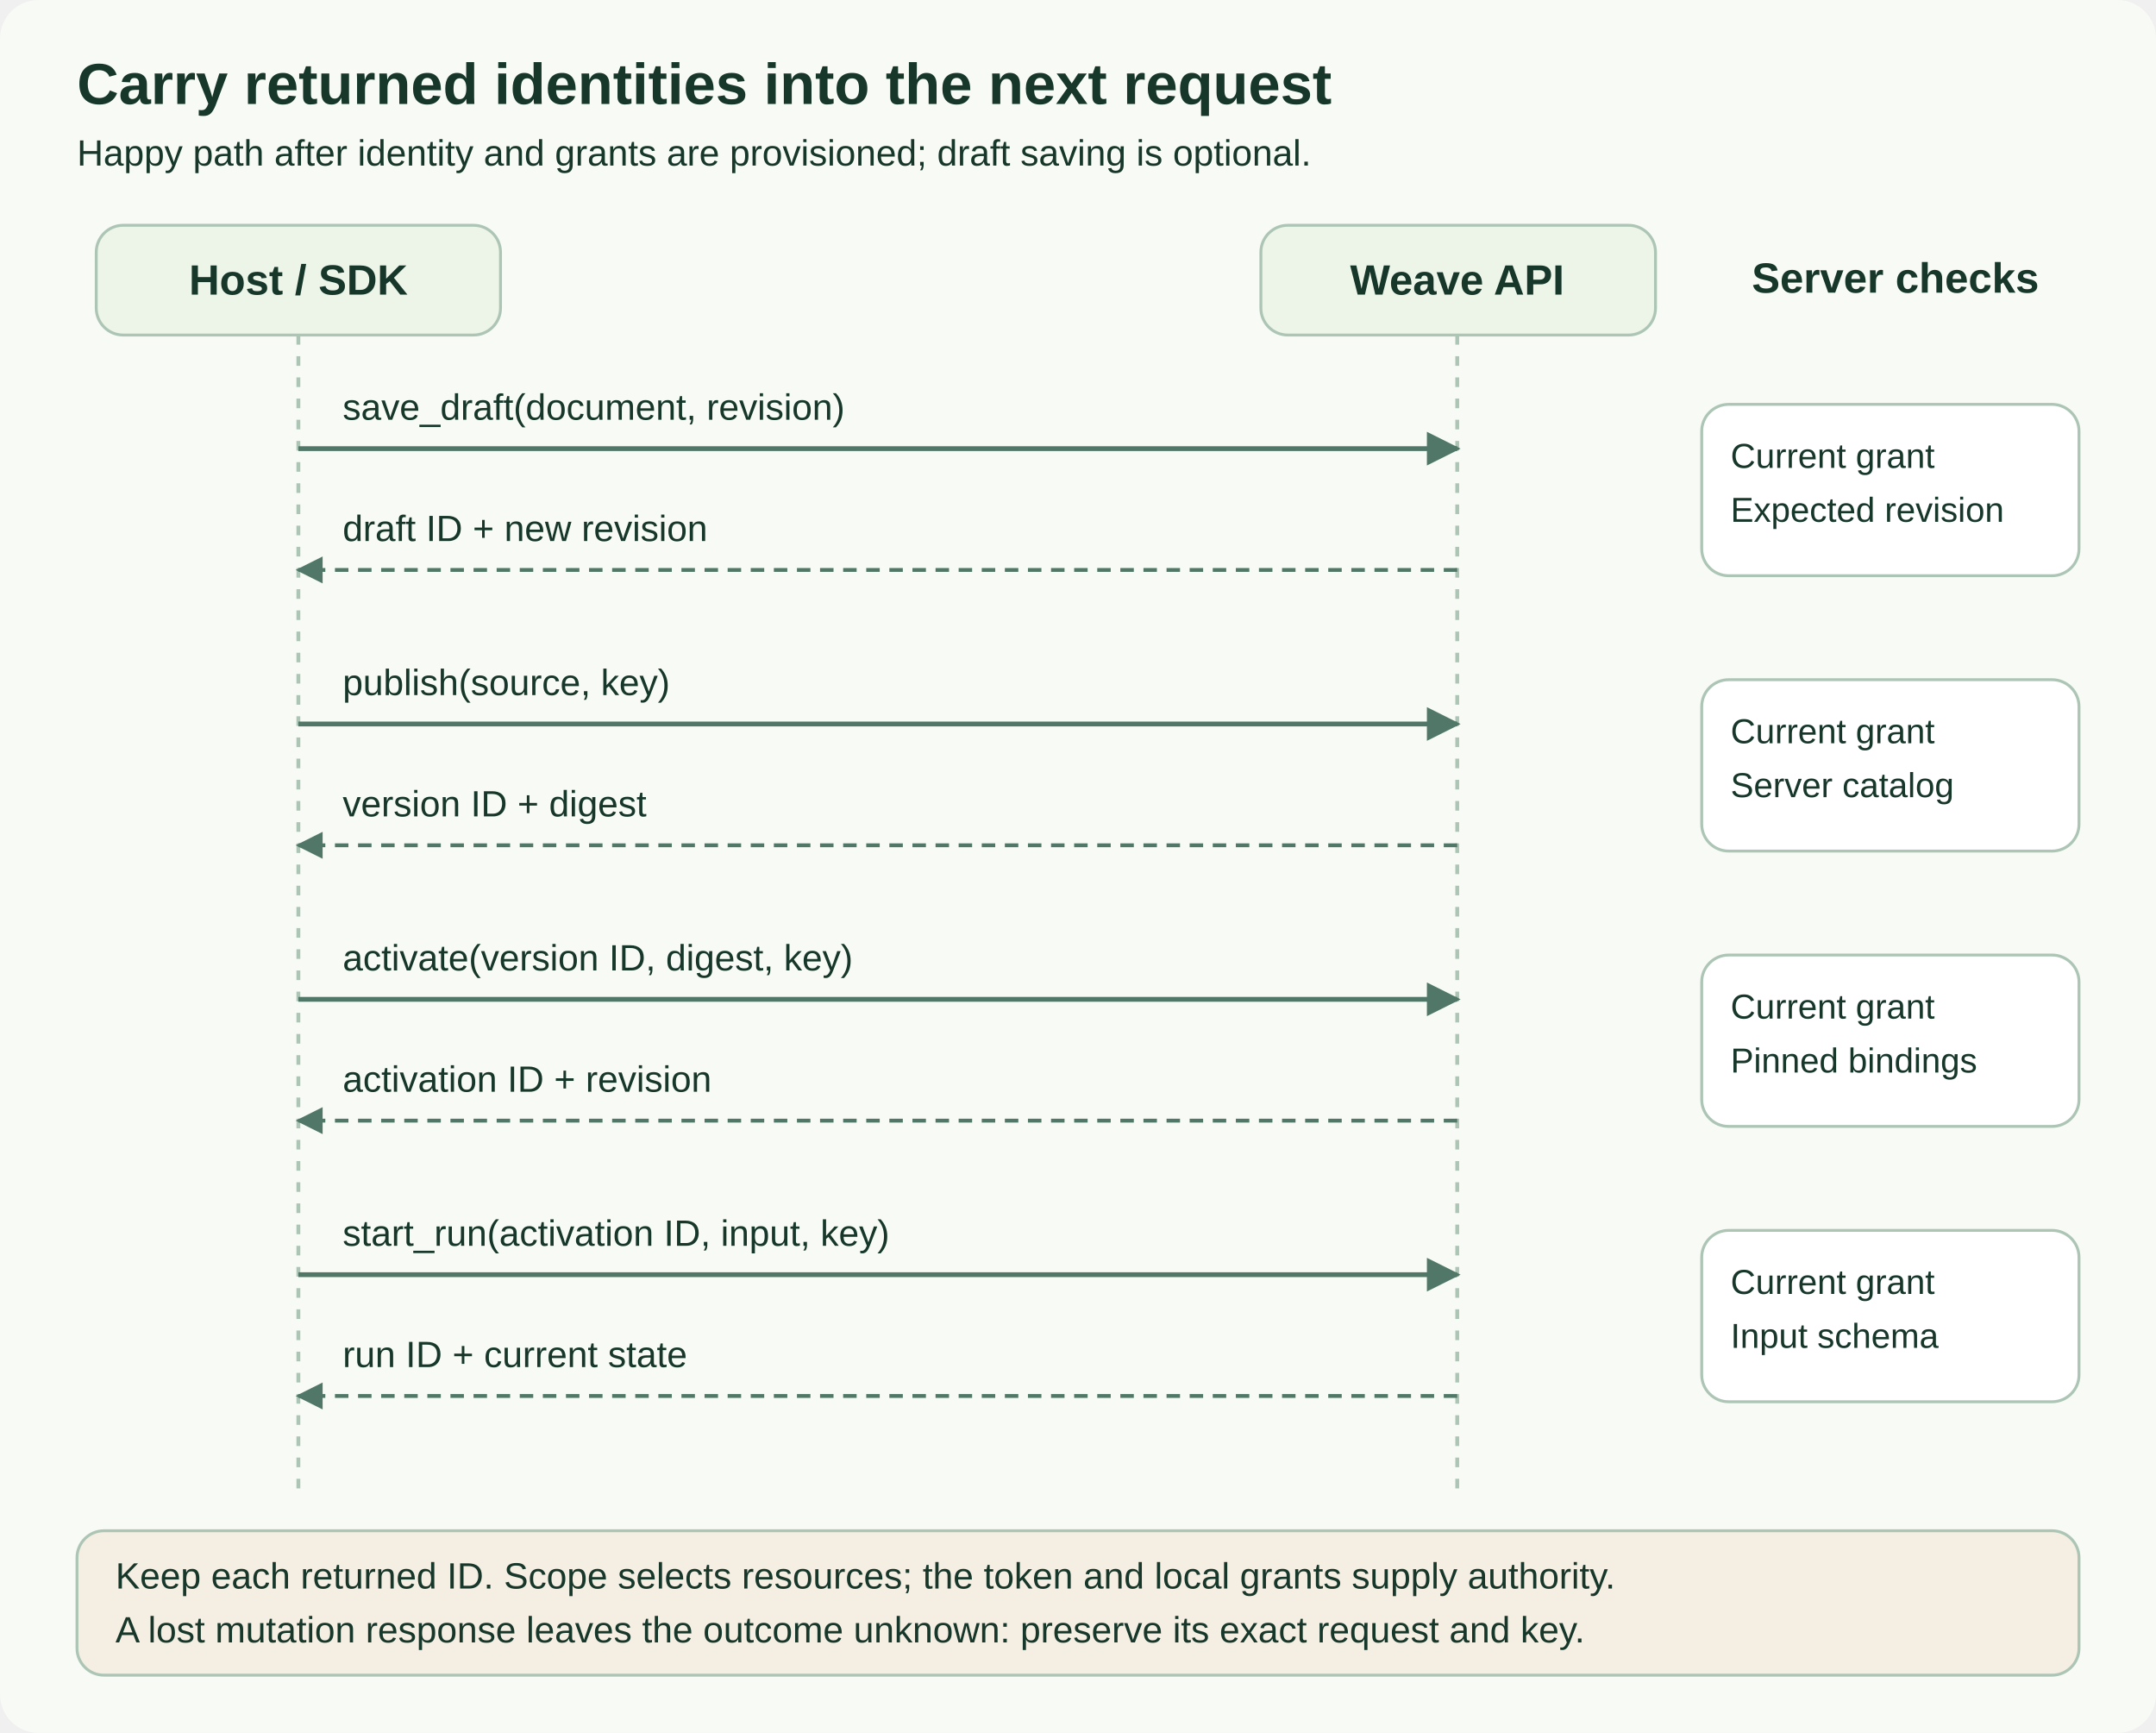
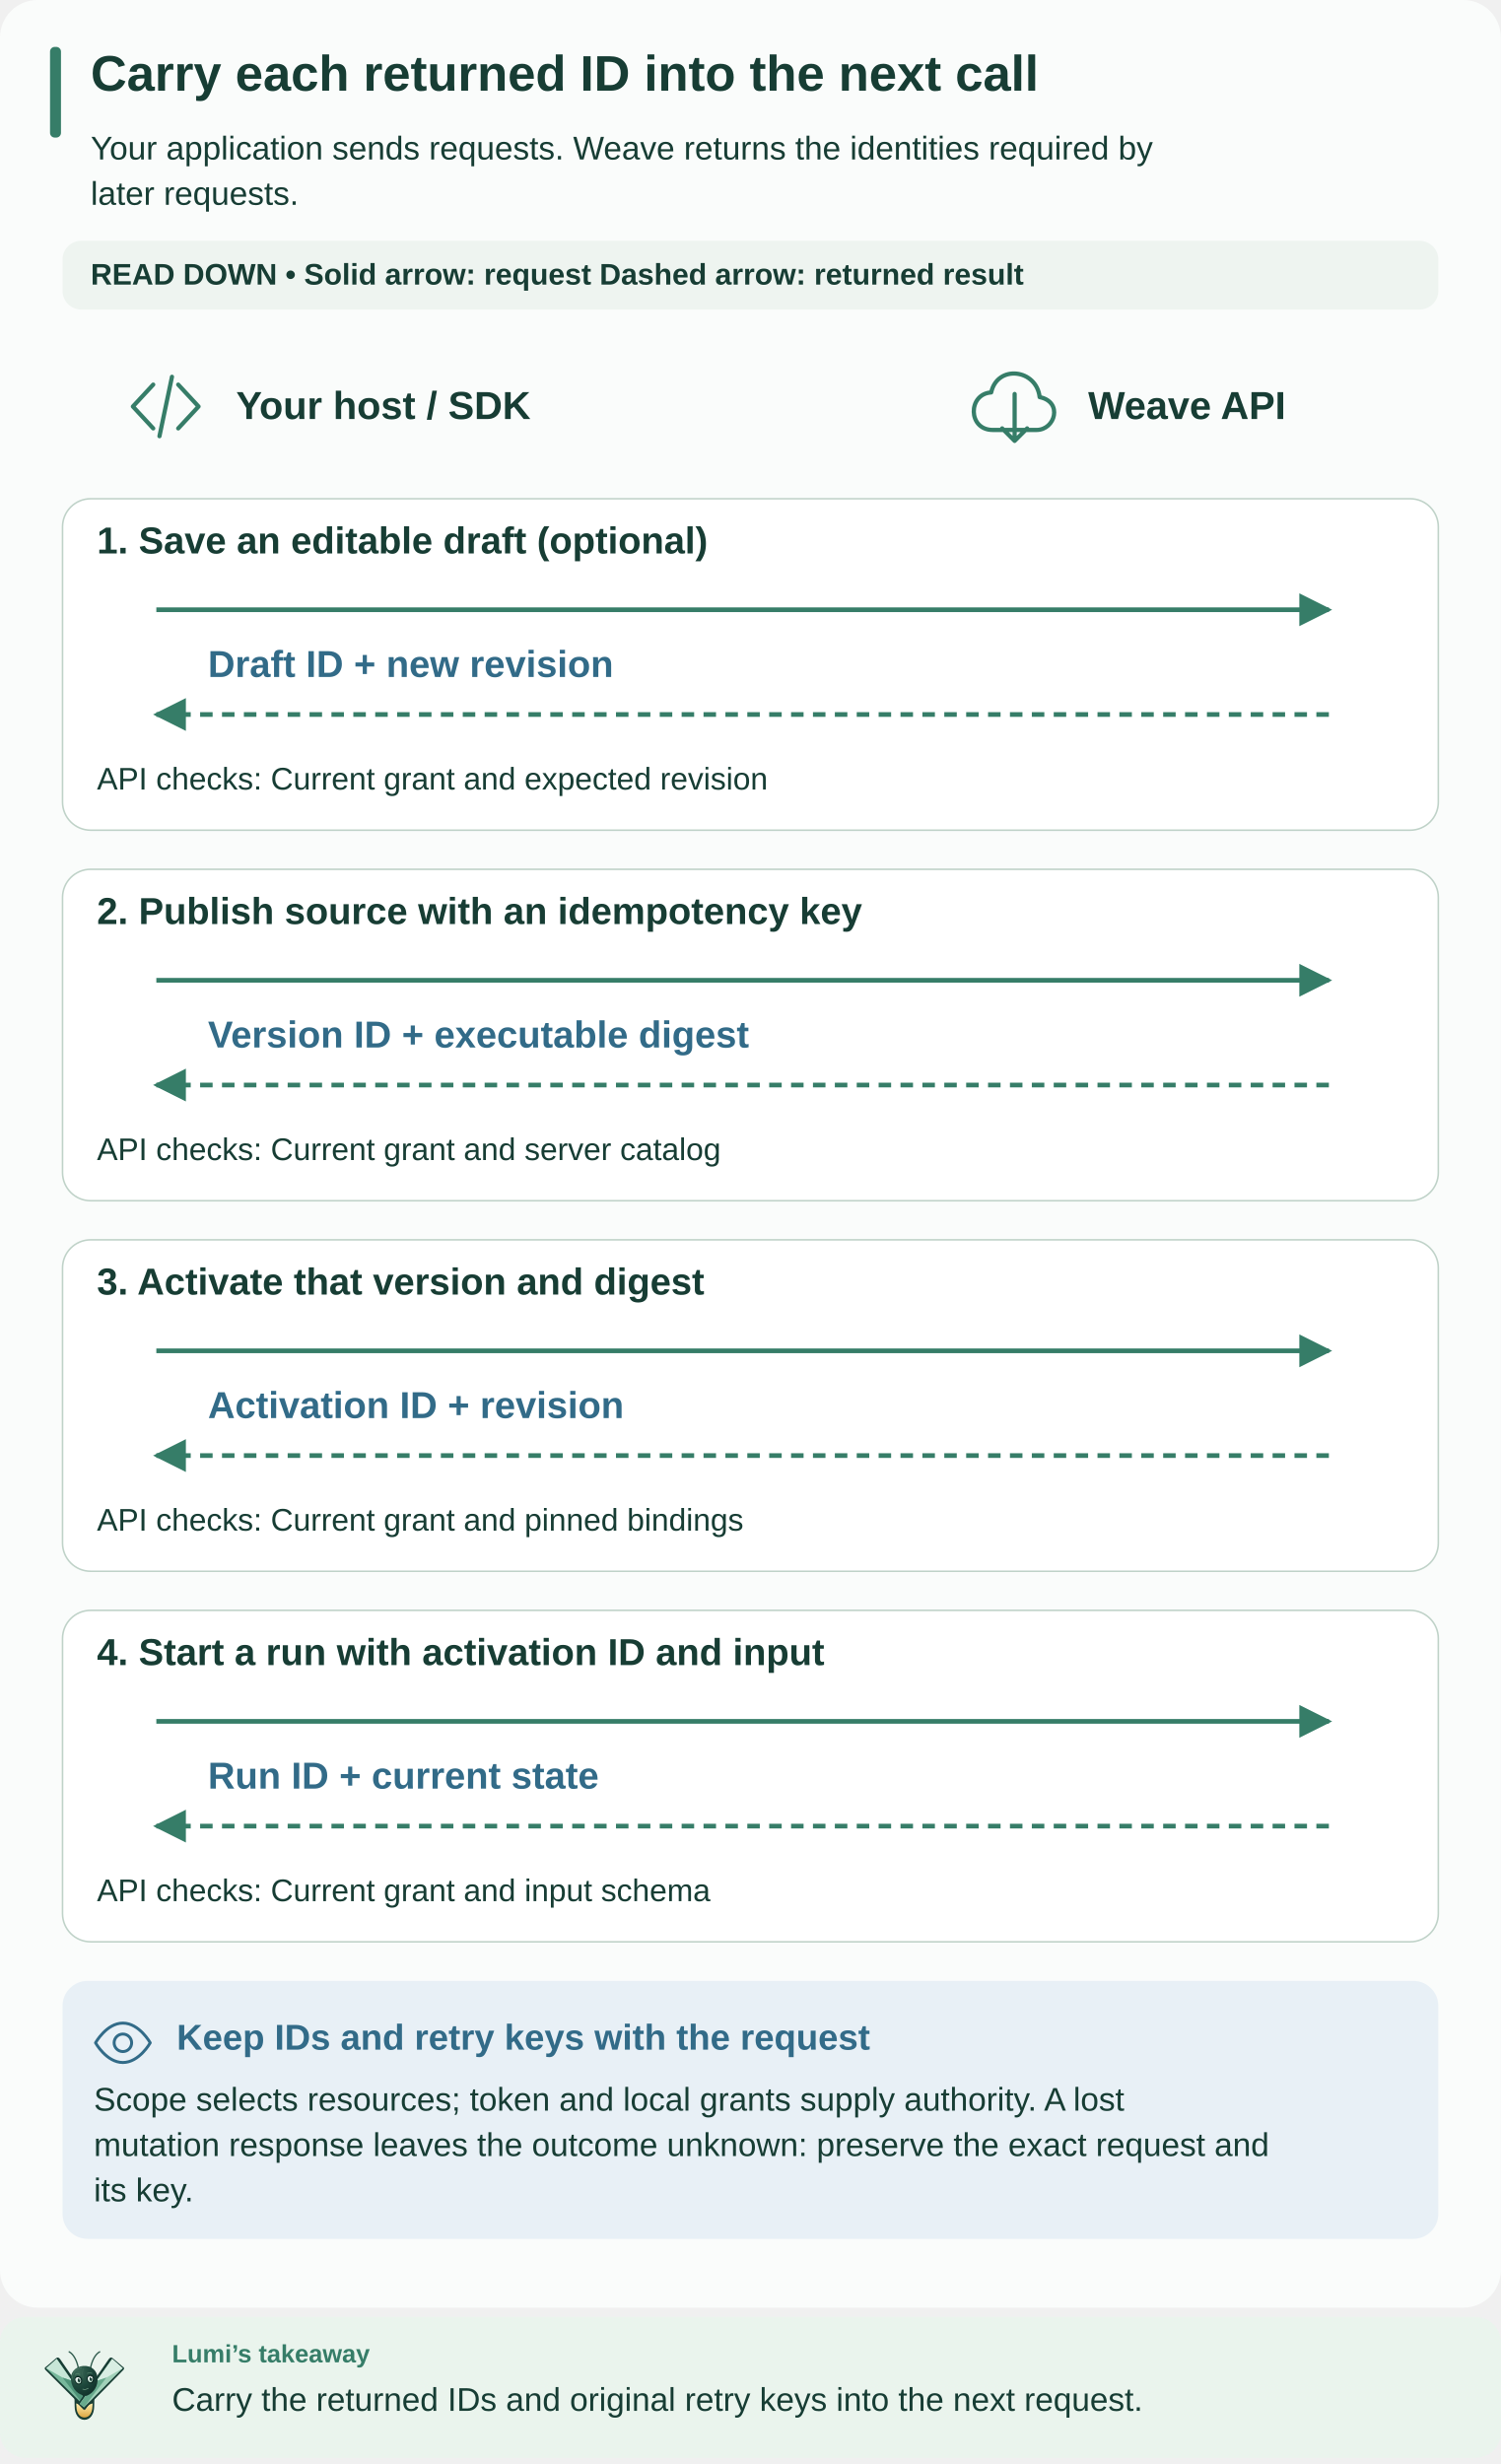
- <svg xmlns="http://www.w3.org/2000/svg" width="1120" height="900" viewBox="0 0 1120 900" role="img" aria-labelledby="title desc">
+ <svg xmlns="http://www.w3.org/2000/svg" width="960" height="1576" viewBox="0 0 960 1576" role="img" aria-labelledby="title desc">
  <defs>
-     <marker id="arrow" viewBox="0 0 10 10" refX="9" refY="5" markerWidth="7" markerHeight="7" orient="auto-start-reverse">
-       <path d="M0 0 L10 5 L0 10Z" fill="#507767" />
+     <marker id="arrow" viewBox="0 0 10 10" refX="9" refY="5" markerWidth="7" markerHeight="7" orient="auto">
+       <path d="M0 0 10 5 0 10z" fill="#367D68" />
    </marker>
  </defs>
-   <style>text{font-family:Arial,Helvetica,sans-serif;fill:#16372a}.title{font-size:30px;font-weight:700}.label{font-size:22px;font-weight:700}.body{font-size:19px}.small{font-size:18px}.edge{fill:none;stroke:#507767;stroke-width:2.5;marker-end:url(#arrow)}.return{fill:none;stroke:#507767;stroke-width:2;stroke-dasharray:7 5;marker-end:url(#arrow)}</style>
-   <rect width="1120" height="900" rx="20" fill="#f7faf5" />
-   <text class="title" x="40" y="54">Carry returned identities into the next request</text>
-   <text class="body" x="40" y="86">Happy path after identity and grants are provisioned; draft saving is optional.</text>
-   <rect x="50" y="117" width="210" height="57" rx="14" fill="#edf4e8" stroke="#adc5b5" stroke-width="1.5" />
-   <text class="label" x="155" y="153" text-anchor="middle">Host / SDK</text>
-   <rect x="655" y="117" width="205" height="57" rx="14" fill="#edf4e8" stroke="#adc5b5" stroke-width="1.5" />
-   <text class="label" x="757" y="153" text-anchor="middle">Weave API</text>
-   <text class="label" x="910" y="152">Server checks</text>
-   <path d="M155 174 V776 M757 174 V776" stroke="#adc5b5" stroke-width="2" stroke-dasharray="5 6" fill="none" />
-   <text class="body" x="178" y="218">save_draft(document, revision)</text>
-   <path class="edge" d="M155 233 H757" />
-   <text class="body" x="178" y="281">draft ID + new revision</text>
-   <path class="return" d="M757 296 H155" />
-   <rect x="884" y="210" width="196" height="89" rx="14" fill="#ffffff" stroke="#adc5b5" stroke-width="1.5" />
-   <text class="small" x="899" y="243">Current grant</text>
-   <text class="small" x="899" y="271">Expected revision</text>
-   <text class="body" x="178" y="361">publish(source, key)</text>
-   <path class="edge" d="M155 376 H757" />
-   <text class="body" x="178" y="424">version ID + digest</text>
-   <path class="return" d="M757 439 H155" />
-   <rect x="884" y="353" width="196" height="89" rx="14" fill="#ffffff" stroke="#adc5b5" stroke-width="1.5" />
-   <text class="small" x="899" y="386">Current grant</text>
-   <text class="small" x="899" y="414">Server catalog</text>
-   <text class="body" x="178" y="504">activate(version ID, digest, key)</text>
-   <path class="edge" d="M155 519 H757" />
-   <text class="body" x="178" y="567">activation ID + revision</text>
-   <path class="return" d="M757 582 H155" />
-   <rect x="884" y="496" width="196" height="89" rx="14" fill="#ffffff" stroke="#adc5b5" stroke-width="1.5" />
-   <text class="small" x="899" y="529">Current grant</text>
-   <text class="small" x="899" y="557">Pinned bindings</text>
-   <text class="body" x="178" y="647">start_run(activation ID, input, key)</text>
-   <path class="edge" d="M155 662 H757" />
-   <text class="body" x="178" y="710">run ID + current state</text>
-   <path class="return" d="M757 725 H155" />
-   <rect x="884" y="639" width="196" height="89" rx="14" fill="#ffffff" stroke="#adc5b5" stroke-width="1.5" />
-   <text class="small" x="899" y="672">Current grant</text>
-   <text class="small" x="899" y="700">Input schema</text>
-   <rect x="40" y="795" width="1040" height="75" rx="14" fill="#f5eee2" stroke="#adc5b5" stroke-width="1.5" />
-   <text class="body" x="60" y="825">Keep each returned ID. Scope selects resources; the token and local grants supply authority.</text>
-   <text class="body" x="60" y="853">A lost mutation response leaves the outcome unknown: preserve its exact request and key.</text>
+   <style>text{font-family:Arial,Helvetica,sans-serif}.edge{stroke:#367D68;stroke-width:3;fill:none;marker-end:url(#arrow)}</style>
+   <rect width="960" height="1476" rx="24" fill="#FAFCFB" />
+   <rect x="32" y="30" width="7" height="58" rx="3" fill="#367D68" />
+   <text x="58" y="58" font-size="32" font-weight="700" fill="#173D34">Carry each returned ID into the next call</text>
+   <text x="58" y="102" font-size="21" font-weight="400" fill="#173D34">Your application sends requests. Weave returns the identities required by</text>
+   <text x="58" y="131" font-size="21" font-weight="400" fill="#173D34">later requests.</text>
+   <rect x="40" y="154" width="880" height="44" rx="12" fill="#EEF4F0" />
+   <text x="58" y="182" font-size="19" font-weight="600" fill="#173D34">READ DOWN  •  Solid arrow: request   Dashed arrow: returned result</text>
+   <g transform="translate(78 232) scale(1)" stroke="#367D68" stroke-width="2.7" fill="none" stroke-linecap="round" stroke-linejoin="round">
+     <path d="m20 14-13 14 13 14 M36 14l13 14-13 14 M32 9l-8 38" />
+   </g>
+   <text x="151" y="268" font-size="25" font-weight="700" fill="#173D34">Your host / SDK</text>
+   <g transform="translate(621 232) scale(1)" stroke="#367D68" stroke-width="2.7" fill="none" stroke-linecap="round" stroke-linejoin="round">
+     <path d="M14 43C-2 43-2 20 13 19 17 1 42 4 44 22 59 25 54 43 42 43z M28 20v30 M20 42l8 8 8-8" />
+   </g>
+   <text x="696" y="268" font-size="25" font-weight="700" fill="#173D34">Weave API</text>
+   <rect x="40" y="319" width="880" height="212" rx="18" fill="white" stroke="#BFD2C8" />
+   <text x="62" y="354" font-size="24" font-weight="700" fill="#173D34">1. Save an editable draft (optional)</text>
+   <path class="edge" d="M100 390H850" />
+   <text x="133" y="433" font-size="24" font-weight="700" fill="#326B88">Draft ID + new revision</text>
+   <path class="edge" stroke-dasharray="8 6" d="M850 457H100" />
+   <text x="62" y="505" font-size="20" font-weight="400" fill="#173D34">API checks: Current grant and expected revision</text>
+   <rect x="40" y="556" width="880" height="212" rx="18" fill="white" stroke="#BFD2C8" />
+   <text x="62" y="591" font-size="24" font-weight="700" fill="#173D34">2. Publish source with an idempotency key</text>
+   <path class="edge" d="M100 627H850" />
+   <text x="133" y="670" font-size="24" font-weight="700" fill="#326B88">Version ID + executable digest</text>
+   <path class="edge" stroke-dasharray="8 6" d="M850 694H100" />
+   <text x="62" y="742" font-size="20" font-weight="400" fill="#173D34">API checks: Current grant and server catalog</text>
+   <rect x="40" y="793" width="880" height="212" rx="18" fill="white" stroke="#BFD2C8" />
+   <text x="62" y="828" font-size="24" font-weight="700" fill="#173D34">3. Activate that version and digest</text>
+   <path class="edge" d="M100 864H850" />
+   <text x="133" y="907" font-size="24" font-weight="700" fill="#326B88">Activation ID + revision</text>
+   <path class="edge" stroke-dasharray="8 6" d="M850 931H100" />
+   <text x="62" y="979" font-size="20" font-weight="400" fill="#173D34">API checks: Current grant and pinned bindings</text>
+   <rect x="40" y="1030" width="880" height="212" rx="18" fill="white" stroke="#BFD2C8" />
+   <text x="62" y="1065" font-size="24" font-weight="700" fill="#173D34">4. Start a run with activation ID and input</text>
+   <path class="edge" d="M100 1101H850" />
+   <text x="133" y="1144" font-size="24" font-weight="700" fill="#326B88">Run ID + current state</text>
+   <path class="edge" stroke-dasharray="8 6" d="M850 1168H100" />
+   <text x="62" y="1216" font-size="20" font-weight="400" fill="#173D34">API checks: Current grant and input schema</text>
+   <rect x="40" y="1267" width="880" height="165" rx="16" fill="#E8F0F6" />
+   <g transform="translate(59 1287) scale(0.7)" stroke="#326B88" stroke-width="2.7" fill="none" stroke-linecap="round" stroke-linejoin="round">
+     <path d="M3 28s10-18 25-18 25 18 25 18-10 18-25 18S3 28 3 28z" />
+     <circle cx="28" cy="28" r="8" />
+   </g>
+   <text x="113" y="1311" font-size="23" font-weight="700" fill="#326B88">Keep IDs and retry keys with the request</text>
+   <text x="60" y="1350" font-size="21" font-weight="400" fill="#173D34">Scope selects resources; token and local grants supply authority. A lost</text>
+   <text x="60" y="1379" font-size="21" font-weight="400" fill="#173D34">mutation response leaves the outcome unknown: preserve the exact request and</text>
+   <text x="60" y="1408" font-size="21" font-weight="400" fill="#173D34">its key.</text>
+   <g id="lumi-takeaway">
+     <rect x="0" y="1482" width="960" height="90" rx="16" fill="#EAF4ED" />
+     <g transform="translate(22 1493) scale(.25)">
+       <defs>
+         <radialGradient id="lumi-face" cx=".3" cy=".2" r=".9">
+           <stop stop-color="#3C6957" />
+           <stop offset=".55" stop-color="#1C463A" />
+           <stop offset="1" stop-color="#102E28" />
+         </radialGradient>
+         <linearGradient id="lumi-eye" x1="0" y1="0" x2="0" y2="1">
+           <stop stop-color="#FFFFFF" />
+           <stop offset="1" stop-color="#B8DCC8" />
+         </linearGradient>
+         <linearGradient id="lumi-lantern" x1="0" y1="0" x2="0" y2="1">
+           <stop stop-color="#FFEDAD" />
+           <stop offset="1" stop-color="#DDA743" />
+         </linearGradient>
+       </defs>
+       <g stroke-linecap="round" stroke-linejoin="round">
+         <path d="M113 89C109 67 100 51 89 45M143 89C147 67 156 51 167 45" fill="none" stroke="#315C4E" stroke-width="3.5" />
+         <path d="M102 134Q128 122 154 134L153 184C153 206 142 219 128 219C114 219 103 206 103 184Z" fill="#173D34" />
+         <path d="M107 177Q128 185 149 177L148 191C146 205 138 213 128 213C118 213 110 205 108 191Z" fill="url(#lumi-lantern)" />
+         <path d="M30 83L56 61Q61 57 66 64L142 174L130 193L28 91Q24 86 30 83Z" fill="#173D34" />
+         <path d="M57 63L135 175L129 185L30 87Z" fill="#78B89C" />
+         <path d="M57 63L96 119L72 111L30 87Z" fill="#C7E6D7" />
+         <path d="M72 111L96 119L135 175L129 185Z" fill="#4F9479" />
+         <path d="M226 83L200 61Q195 57 190 64L111 178L127 194L228 91Q232 86 226 83Z" fill="#173D34" />
+         <path d="M199 63L116 178L127 187L226 87Z" fill="#A1D1B9" />
+         <path d="M199 63L160 119L184 111L226 87Z" fill="#D8EEE3" />
+         <path d="M184 111L160 119L116 178L127 187Z" fill="#68AA8D" />
+         <g transform="rotate(-5 128 120)">
+           <path d="M94 115C93 95 108 81 128 81C148 81 163 95 162 115       C162 135 150 152 130 158C109 155 95 138 94 115Z" fill="url(#lumi-face)" />
+           <path d="M98 111C98 96 110 86 124 85" fill="none" stroke="#83AF94" stroke-width="1.2" opacity=".5" />
+           <path d="M128 87C124 99 124 106 126 112" fill="none" stroke="#58856B" stroke-width="1" opacity=".4" />
+           <path d="M103 114C104 106 111 103 117 107C124 111 124 120 119 126       C111 131 104 124 103 114Z" fill="#0C2923" />
+           <path d="M105 114C106 109 111 107 116 110C120 113 121 120 117 124       C111 127 106 122 105 114Z" fill="url(#lumi-eye)" />
+           <ellipse cx="114.5" cy="116.5" rx="3.3" ry="5.4" fill="#173D34" />
+           <circle cx="115.5" cy="113.5" r="1.4" fill="#FFFFFF" />
+           <path d="M135 112C138 105 145 103 151 108C156 114 153 124 147 127       C139 129 133 120 135 112Z" fill="#0C2923" />
+           <path d="M137 113C139 108 144 107 148 110C152 114 150 121 146 124       C140 126 136 120 137 113Z" fill="url(#lumi-eye)" />
+           <ellipse cx="145" cy="116" rx="3.3" ry="5.4" fill="#173D34" />
+           <circle cx="146" cy="113" r="1.4" fill="#FFFFFF" />
+           <path d="M106 101Q112 98 118 102M137 101Q143 98 149 102" fill="none" stroke="#6C997E" stroke-width="1.8" opacity=".65" />
+           <path d="M122 140Q129 143 136 139" fill="none" stroke="#84B295" stroke-width="1.5" />
+         </g>
+       </g>
+     </g>
+     <text x="110" y="1511" style="font-family:Arial,Helvetica,sans-serif;font-size:16px;font-weight:700;fill:#367D68">Lumi’s takeaway</text>
+     <text x="110" y="1542" style="font-family:Arial,Helvetica,sans-serif;font-size:21px;fill:#173D34">Carry the returned IDs and original retry keys into the next request.</text>
+   </g>
</svg>
